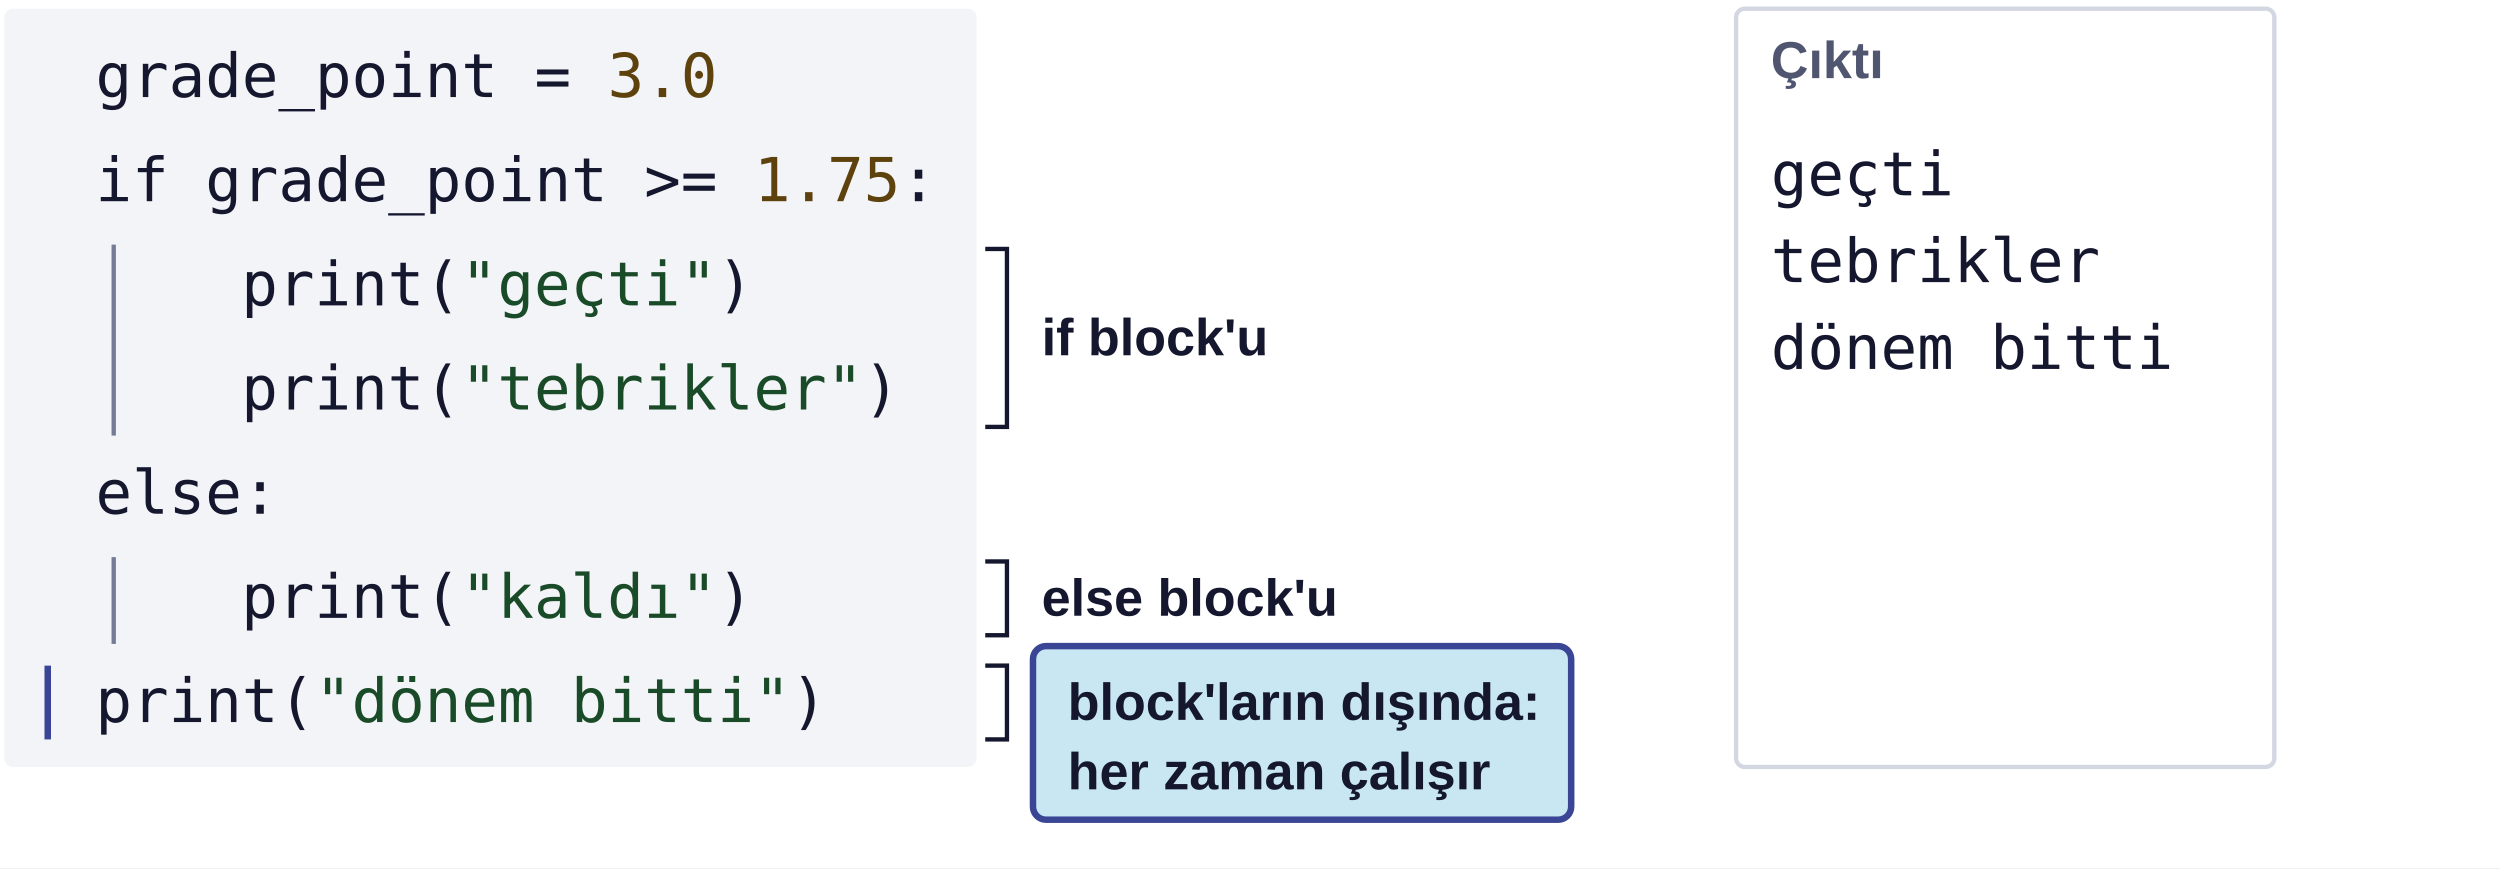
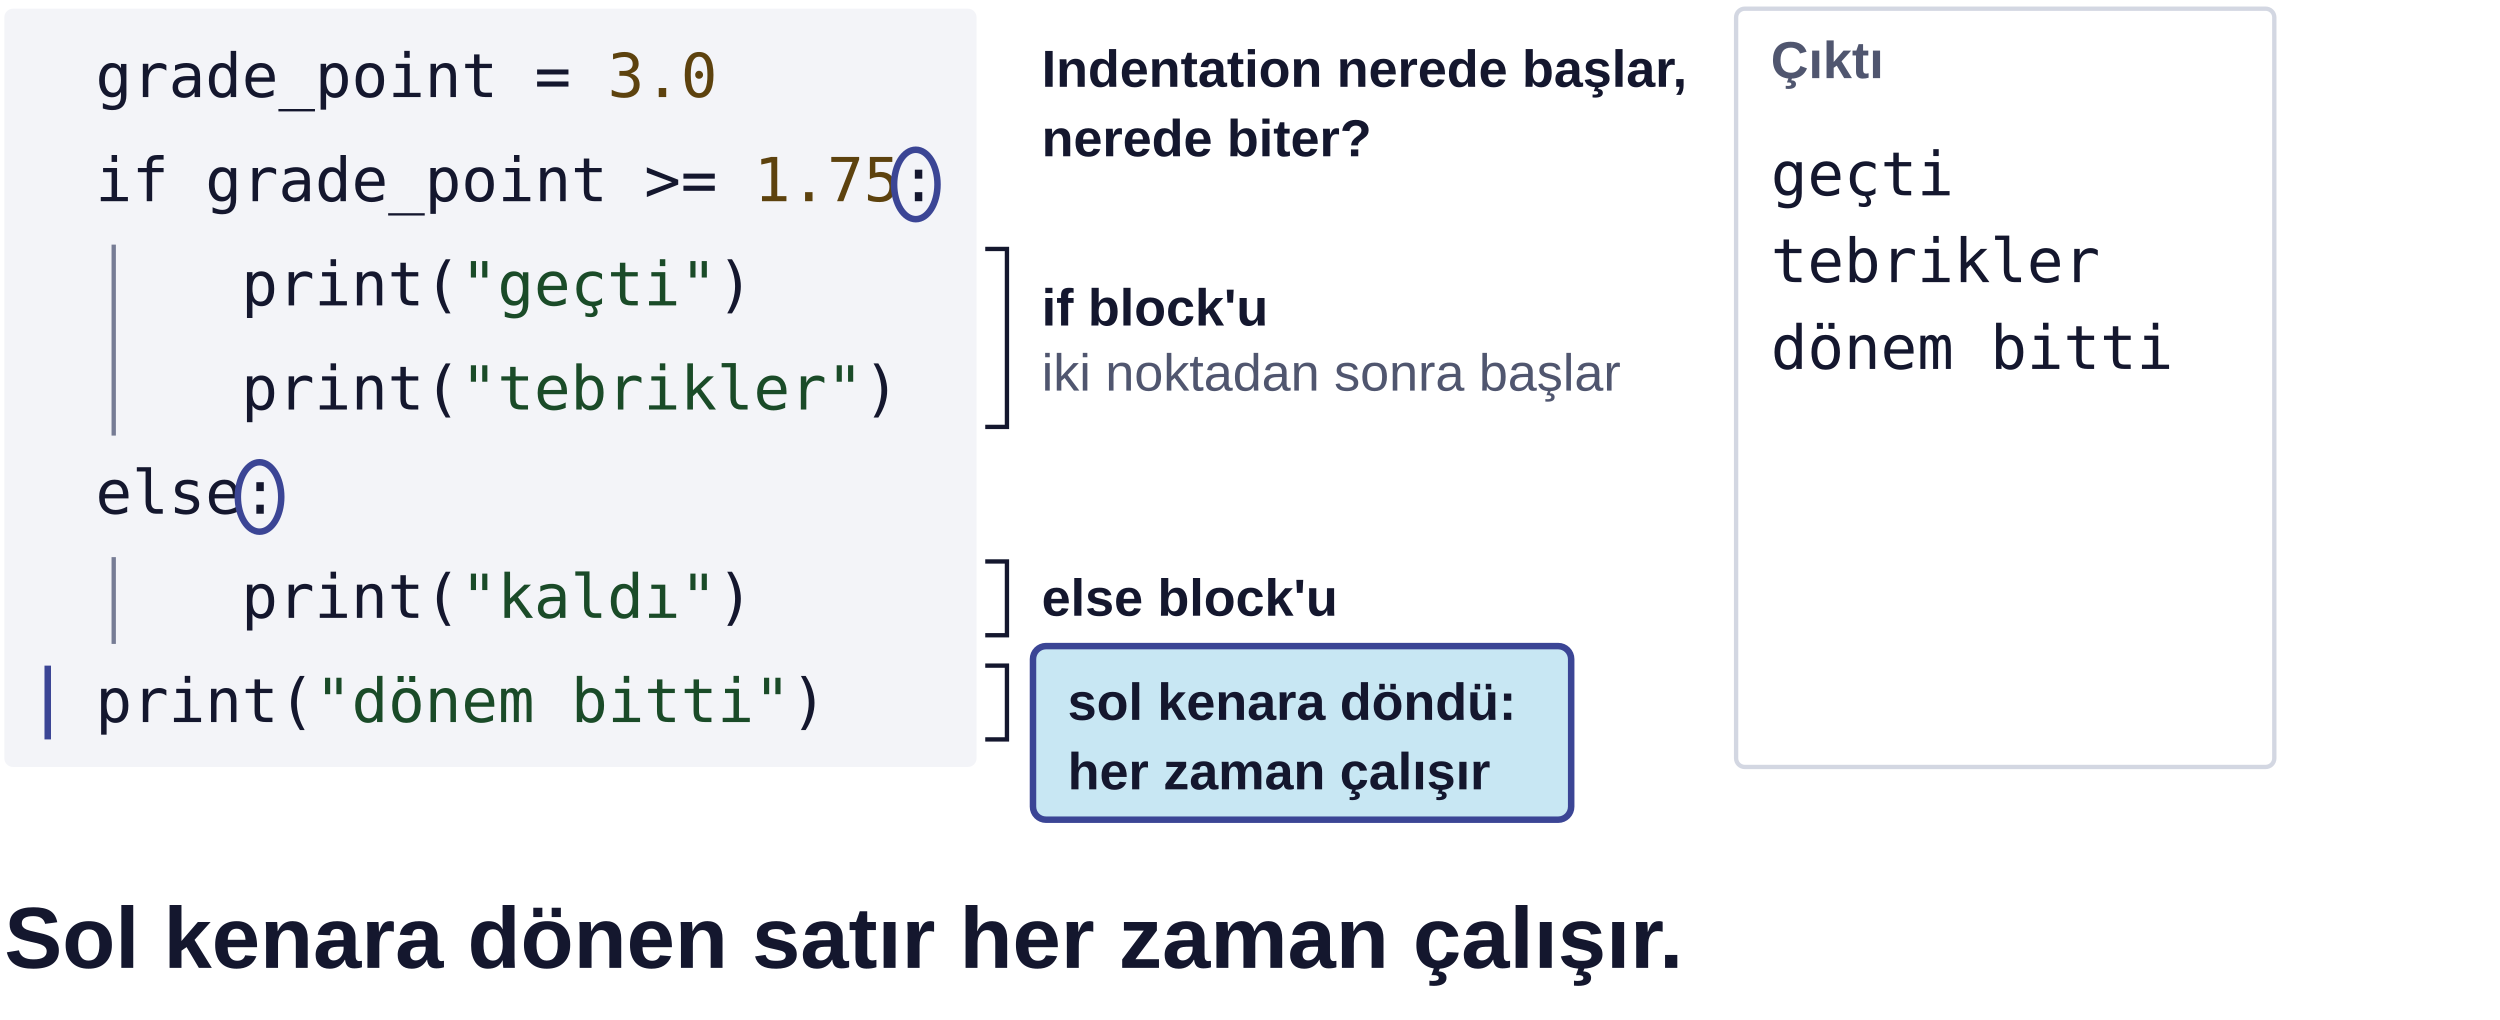
- <svg xmlns="http://www.w3.org/2000/svg" class="dg" viewBox="0 0 1152 400" width="1152" height="400" role="img" aria-labelledby="ders3-ifelse-blocks-t ders3-ifelse-blocks-d">
+ <svg xmlns="http://www.w3.org/2000/svg" class="dg" viewBox="0 0 1152 470" width="1152" height="470" role="img" aria-labelledby="ders3-ifelse-blocks-t ders3-ifelse-blocks-d">
  <defs>
+     <marker id="ders3-ifelse-blocks-ah" viewBox="0 0 12 12" refX="9" refY="6" markerWidth="12" markerHeight="12" markerUnits="userSpaceOnUse" orient="auto-start-reverse">
+       <path class="ah" d="M0,0 L12,6 L0,12 z" />
+     </marker>
+     <marker id="ders3-ifelse-blocks-ahm" viewBox="0 0 12 12" refX="9" refY="6" markerWidth="12" markerHeight="12" markerUnits="userSpaceOnUse" orient="auto-start-reverse">
+       <path class="ah-m" d="M0,0 L12,6 L0,12 z" />
+     </marker>
+     <marker id="ders3-ifelse-blocks-ahok" viewBox="0 0 12 12" refX="9" refY="6" markerWidth="12" markerHeight="12" markerUnits="userSpaceOnUse" orient="auto-start-reverse">
+       <path class="ah-ok" d="M0,0 L12,6 L0,12 z" />
+     </marker>
+     <marker id="ders3-ifelse-blocks-aherr" viewBox="0 0 12 12" refX="9" refY="6" markerWidth="12" markerHeight="12" markerUnits="userSpaceOnUse" orient="auto-start-reverse">
+       <path class="ah-err" d="M0,0 L12,6 L0,12 z" />
+     </marker>
    <style>
/* dg v3 · IEEE Hacettepe Python diyagram stili · authoring/DIAGRAMS.md'den aynen kopyalanır */
.dg{font-family:"Atkinson Hyperlegible Next","Segoe UI",Arial,sans-serif}
.dg .bg{fill:#FFFFFF;fill:var(--d-bg,#FFFFFF)}
.dg .tx,.dg .lb,.dg .ti,.dg .cd,.dg .cd24{fill:#14172E;fill:var(--d-ink,#14172E)}
.dg .tx{font-size:24px;font-weight:400}
.dg .lb{font-size:24px;font-weight:600}
.dg .ti{font-size:28px;font-weight:700}
.dg .cd,.dg .cd24,.dg .ty,.dg .nm{font-family:"JetBrains Mono",Menlo,Consolas,"DejaVu Sans Mono",monospace;font-weight:500}
.dg .cd{font-size:28px}
.dg .cd24{font-size:24px}
.dg .ty{font-size:24px;fill:#50566F;fill:var(--d-type,#50566F)}
.dg .nm{font-size:28px;font-weight:600;fill:#FFFFFF;fill:var(--d-on-name,#FFFFFF)}
.dg .src{font-size:18px;font-weight:400;fill:#50566F;fill:var(--d-type,#50566F)}
.dg .sub{fill:#50566F;fill:var(--d-type,#50566F)}
.dg .okt{fill:#0D6385;fill:var(--d-ok,#0D6385);font-weight:600}
.dg .errt{fill:#C21C20;fill:var(--d-err,#C21C20);font-weight:600}
.dg .b7{font-weight:700}
.dg .pre{white-space:pre}
.dg .mid{text-anchor:middle}
.dg .end{text-anchor:end}
.dg .box{fill:#FFFFFF;fill:var(--d-paper,#FFFFFF);stroke:#14172E;stroke:var(--d-ink,#14172E);stroke-width:2.5}
.dg .boxm{fill:#FFFFFF;fill:var(--d-paper,#FFFFFF);stroke:#767C95;stroke:var(--d-muted,#767C95);stroke-width:2.5}
.dg .boxhl{fill:#C8E7F3;fill:var(--d-hl,#C8E7F3);stroke:#3B4595;stroke:var(--d-brand,#3B4595);stroke-width:3}
.dg .blk{fill:#FFFFFF;fill:var(--d-paper,#FFFFFF);stroke:#3B4595;stroke:var(--d-brand,#3B4595);stroke-width:2.5}
.dg .frame{fill:none;stroke:#14172E;stroke:var(--d-ink,#14172E);stroke-width:2.5}
.dg .local{fill:#EFF0F7;fill:var(--d-tint,#EFF0F7);stroke:#14172E;stroke:var(--d-ink,#14172E);stroke-width:2.5}
.dg .tmpl{fill:none;stroke:#14172E;stroke:var(--d-ink,#14172E);stroke-width:2.5;stroke-dasharray:8 6}
.dg .cell{fill:#FFFFFF;fill:var(--d-paper,#FFFFFF);stroke:#14172E;stroke:var(--d-ink,#14172E);stroke-width:2}
.dg .cellh{fill:#EFF0F7;fill:var(--d-tint,#EFF0F7);stroke:#14172E;stroke:var(--d-ink,#14172E);stroke-width:2}
.dg .cellhl{fill:#C8E7F3;fill:var(--d-hl,#C8E7F3);stroke:#3B4595;stroke:var(--d-brand,#3B4595);stroke-width:3}
.dg .name{fill:#181C3E;fill:var(--d-name,#181C3E)}
.dg .soft{fill:#F3F4F8;fill:var(--d-surface,#F3F4F8)}
.dg .outp{fill:#FFFFFF;fill:var(--d-paper,#FFFFFF);stroke:#D3D7E2;stroke:var(--d-rule,#D3D7E2);stroke-width:2}
.dg .tint{fill:#EFF0F7;fill:var(--d-tint,#EFF0F7);stroke:#14172E;stroke:var(--d-ink,#14172E);stroke-width:2.5}
.dg .hl{fill:#C8E7F3;fill:var(--d-hl,#C8E7F3)}
.dg .emph{fill:none;stroke:#3B4595;stroke:var(--d-brand,#3B4595);stroke-width:3}
.dg .errbox{fill:#FCEDEE;fill:var(--d-err-bg,#FCEDEE);stroke:#C21C20;stroke:var(--d-err,#C21C20);stroke-width:2.5}
.dg .errdash{fill:none;stroke:#C21C20;stroke:var(--d-err,#C21C20);stroke-width:2.5;stroke-dasharray:8 6}
.dg .okbox{fill:#E9F6FA;fill:var(--d-ok-bg,#E9F6FA);stroke:#0D6385;stroke:var(--d-ok,#0D6385);stroke-width:2.5}
.dg .key{fill:#FFFFFF;fill:var(--d-paper,#FFFFFF);stroke:#767C95;stroke:var(--d-muted,#767C95);stroke-width:2}
.dg .dot{fill:#3B4595;fill:var(--d-brand,#3B4595)}
.dg .dot0{fill:#FFFFFF;fill:var(--d-paper,#FFFFFF);stroke:#3B4595;stroke:var(--d-brand,#3B4595);stroke-width:3}
.dg .ar,.dg .ld,.dg .axis{fill:none;stroke:#14172E;stroke:var(--d-ink,#14172E)}
.dg .ar,.dg .axis{stroke-width:2.5}
.dg .ld{stroke-width:2}
.dg .ar-m{fill:none;stroke:#767C95;stroke:var(--d-muted,#767C95);stroke-width:2.5}
.dg .ar-old{fill:none;stroke:#767C95;stroke:var(--d-muted,#767C95);stroke-width:2.5;stroke-dasharray:8 6}
.dg .ar-ok{fill:none;stroke:#0D6385;stroke:var(--d-ok,#0D6385);stroke-width:2.5}
.dg .ar-err{fill:none;stroke:#C21C20;stroke:var(--d-err,#C21C20);stroke-width:2.5}
.dg .sep{fill:none;stroke:#D3D7E2;stroke:var(--d-rule,#D3D7E2);stroke-width:2}
.dg .dash{fill:none;stroke:#3B4595;stroke:var(--d-brand,#3B4595);stroke-width:2;stroke-dasharray:8 6}
.dg .ah{fill:#14172E;fill:var(--d-ink,#14172E)}
.dg .ah-m{fill:#767C95;fill:var(--d-muted,#767C95)}
.dg .ah-ok{fill:#0D6385;fill:var(--d-ok,#0D6385)}
.dg .ah-err{fill:#C21C20;fill:var(--d-err,#C21C20)}
.dg .co{fill:#14172E;fill:var(--d-ink,#14172E)}
.dg .co-t{fill:#FFFFFF;fill:var(--d-bg,#FFFFFF);font-size:24px;font-weight:700;text-anchor:middle}
.dg .sec{stroke:#3B4595;stroke:var(--d-second,#3B4595)}
/* dg v4 type renkleri · authoring/DIAGRAMS.md §10'dan aynen kopyalanır (dg v3 bloğundan sonra) */
.dg rect.t-int,.dg path.t-int,.dg circle.t-int{fill:#F2CEB3;fill:var(--t-int-bg,#F2CEB3);stroke:#854B00;stroke:var(--t-int,#854B00)}
.dg text.t-int,.dg tspan.t-int{fill:#613109;fill:var(--t-int-tx,#613109)}
.dg rect.t-float,.dg path.t-float,.dg circle.t-float{fill:#FFF1C6;fill:var(--t-float-bg,#FFF1C6);stroke:#9F7000;stroke:var(--t-float,#9F7000)}
.dg text.t-float,.dg tspan.t-float{fill:#5D420E;fill:var(--t-float-tx,#5D420E)}
.dg rect.t-bool,.dg path.t-bool,.dg circle.t-bool{fill:#C4E9E1;fill:var(--t-bool-bg,#C4E9E1);stroke:#0E7A6D;stroke:var(--t-bool,#0E7A6D)}
.dg text.t-bool,.dg tspan.t-bool{fill:#0A473F;fill:var(--t-bool-tx,#0A473F)}
.dg rect.t-str,.dg path.t-str,.dg circle.t-str{fill:#D9F6DD;fill:var(--t-str-bg,#D9F6DD);stroke:#296A3B;stroke:var(--t-str,#296A3B)}
.dg text.t-str,.dg tspan.t-str{fill:#1A4B28;fill:var(--t-str-tx,#1A4B28)}
.dg rect.t-none,.dg path.t-none,.dg circle.t-none{fill:#F6F3EF;fill:var(--t-none-bg,#F6F3EF);stroke:#534C45;stroke:var(--t-none,#534C45)}
.dg text.t-none,.dg tspan.t-none{fill:#413C38;fill:var(--t-none-tx,#413C38)}
.dg rect.t-list,.dg path.t-list,.dg circle.t-list{fill:#F3C8DB;fill:var(--t-list-bg,#F3C8DB);stroke:#8A2B60;stroke:var(--t-list,#8A2B60)}
.dg text.t-list,.dg tspan.t-list{fill:#651E45;fill:var(--t-list-tx,#651E45)}
.dg rect.t-tuple,.dg path.t-tuple,.dg circle.t-tuple{fill:#E3EAF2;fill:var(--t-tuple-bg,#E3EAF2);stroke:#4A6378;stroke:var(--t-tuple,#4A6378)}
.dg text.t-tuple,.dg tspan.t-tuple{fill:#2C3E4F;fill:var(--t-tuple-tx,#2C3E4F)}
.dg rect.t-dict,.dg path.t-dict,.dg circle.t-dict{fill:#DBCEC4;fill:var(--t-dict-bg,#DBCEC4);stroke:#4F2611;stroke:var(--t-dict,#4F2611)}
.dg text.t-dict,.dg tspan.t-dict{fill:#4C2817;fill:var(--t-dict-tx,#4C2817)}
.dg rect.t-set,.dg path.t-set,.dg circle.t-set{fill:#F2F8D6;fill:var(--t-set-bg,#F2F8D6);stroke:#747C42;stroke:var(--t-set,#747C42)}
.dg text.t-set,.dg tspan.t-set{fill:#3F4418;fill:var(--t-set-tx,#3F4418)}
.dg rect.boxhl,.dg path.boxhl,.dg rect.cellhl{fill:#C8E7F3;fill:var(--d-hl,#C8E7F3);stroke:#3B4595;stroke:var(--d-brand,#3B4595)}
- /* ders3-ifelse-blocks: PyCharm'daki ince girinti çizgisi, gri */
.dg .ib-g{fill:none;stroke:#767C95;stroke:var(--d-muted,#767C95);stroke-width:2}
+ .dg text.fcl{font-size:40px;font-weight:600}
+ .dg text.fq{font-size:28px;font-weight:400}
+ .dg tspan.fcm{font-family:"JetBrains Mono",Menlo,Consolas,"DejaVu Sans Mono",monospace;font-weight:500;font-size:36px}
    </style>
  </defs>
-   <rect class="bg" width="1152" height="400" />
+   <rect class="bg" width="1152" height="470" />
  <rect class="soft" x="2" y="4" width="448" height="349.42" rx="4" />
  <text class="cd" x="44" y="44.72">grade_point = <tspan class="t-float">3.0</tspan>
  </text>
  <text class="cd" x="44" y="92.72">if grade_point &gt;= <tspan class="t-float">1.75</tspan>:</text>
  <text class="cd" x="111.2" y="140.72">print(<tspan class="t-str">"geçti"</tspan>)</text>
  <text class="cd" x="111.2" y="188.72">print(<tspan class="t-str">"tebrikler"</tspan>)</text>
  <text class="cd" x="44" y="236.72">else:</text>
  <text class="cd" x="111.2" y="284.72">print(<tspan class="t-str">"kaldı"</tspan>)</text>
  <text class="cd" x="44" y="332.72">print(<tspan class="t-str">"dönem bitti"</tspan>)</text>
  <path class="ib-g" d="M52.4,112.72 V200.72" />
  <path class="ib-g" d="M52.4,256.72 V296.72" />
-   <path class="emph" d="M22,306.72 V340.72" />
-   <path class="ld" d="M454,114.72 H464 V196.72 H454" />
-   <text class="lb" x="480" y="163.72">if block'u</text>
-   <path class="ld" d="M454,258.72 H464 V292.72 H454" />
-   <text class="lb" x="480" y="283.72">else block'u</text>
-   <path class="ld" d="M454,306.72 H464 V340.72 H454" />
-   <rect class="boxhl" x="476" y="297.72" width="248" height="80" rx="6" />
-   <text class="lb" x="492" y="331.72">block'ların dışında:</text>
-   <text class="lb" x="492" y="363.72">her zaman çalışır</text>
-   <rect class="outp" x="800" y="4" width="248" height="349.42" rx="4" />
-   <text class="lb sub" x="816" y="36">Çıktı</text>
-   <text class="cd" x="816" y="90">geçti</text>
-   <text class="cd" x="816" y="130">tebrikler</text>
-   <text class="cd" x="816" y="170">dönem bitti</text>
+   <text class="lb" x="480" y="40">Indentation nerede başlar,</text>
+   <text class="lb" x="480" y="72">nerede biter?</text>
+   <g class="fragment" data-fragment-index="0">
+     <ellipse class="emph" cx="422" cy="85" rx="10" ry="16" />
+     <path class="ld" d="M454,114.72 H464 V196.72 H454" />
+     <text class="lb" x="480" y="150">if block'u</text>
+     <text class="tx sub" x="480" y="180">iki noktadan sonra başlar</text>
+   </g>
+   <g class="fragment" data-fragment-index="1">
+     <ellipse class="emph" cx="119.6" cy="229" rx="10" ry="16" />
+     <path class="ld" d="M454,258.72 H464 V292.72 H454" />
+     <text class="lb" x="480" y="283.72">else block'u</text>
+   </g>
+   <g class="fragment" data-fragment-index="2">
+     <path class="emph" d="M22,306.72 V340.72" />
+     <path class="ld" d="M454,306.72 H464 V340.72 H454" />
+     <rect class="boxhl" x="476" y="297.72" width="248" height="80" rx="6" />
+     <text class="lb" x="492" y="331.72">sol kenara döndü:</text>
+     <text class="lb" x="492" y="363.72">her zaman çalışır</text>
+   </g>
+   <g class="fragment" data-fragment-index="3">
+     <rect class="outp" x="800" y="4" width="248" height="349.42" rx="4" />
+     <text class="lb sub" x="816" y="36">Çıktı</text>
+     <text class="cd" x="816" y="90">geçti</text>
+     <text class="cd" x="816" y="130">tebrikler</text>
+     <text class="cd" x="816" y="170">dönem bitti</text>
+   </g>
+   <g class="fragment" data-fragment-index="4">
+     <text class="tx fcl" x="2" y="446">Sol kenara dönen satır her zaman çalışır.</text>
+   </g>
</svg>
